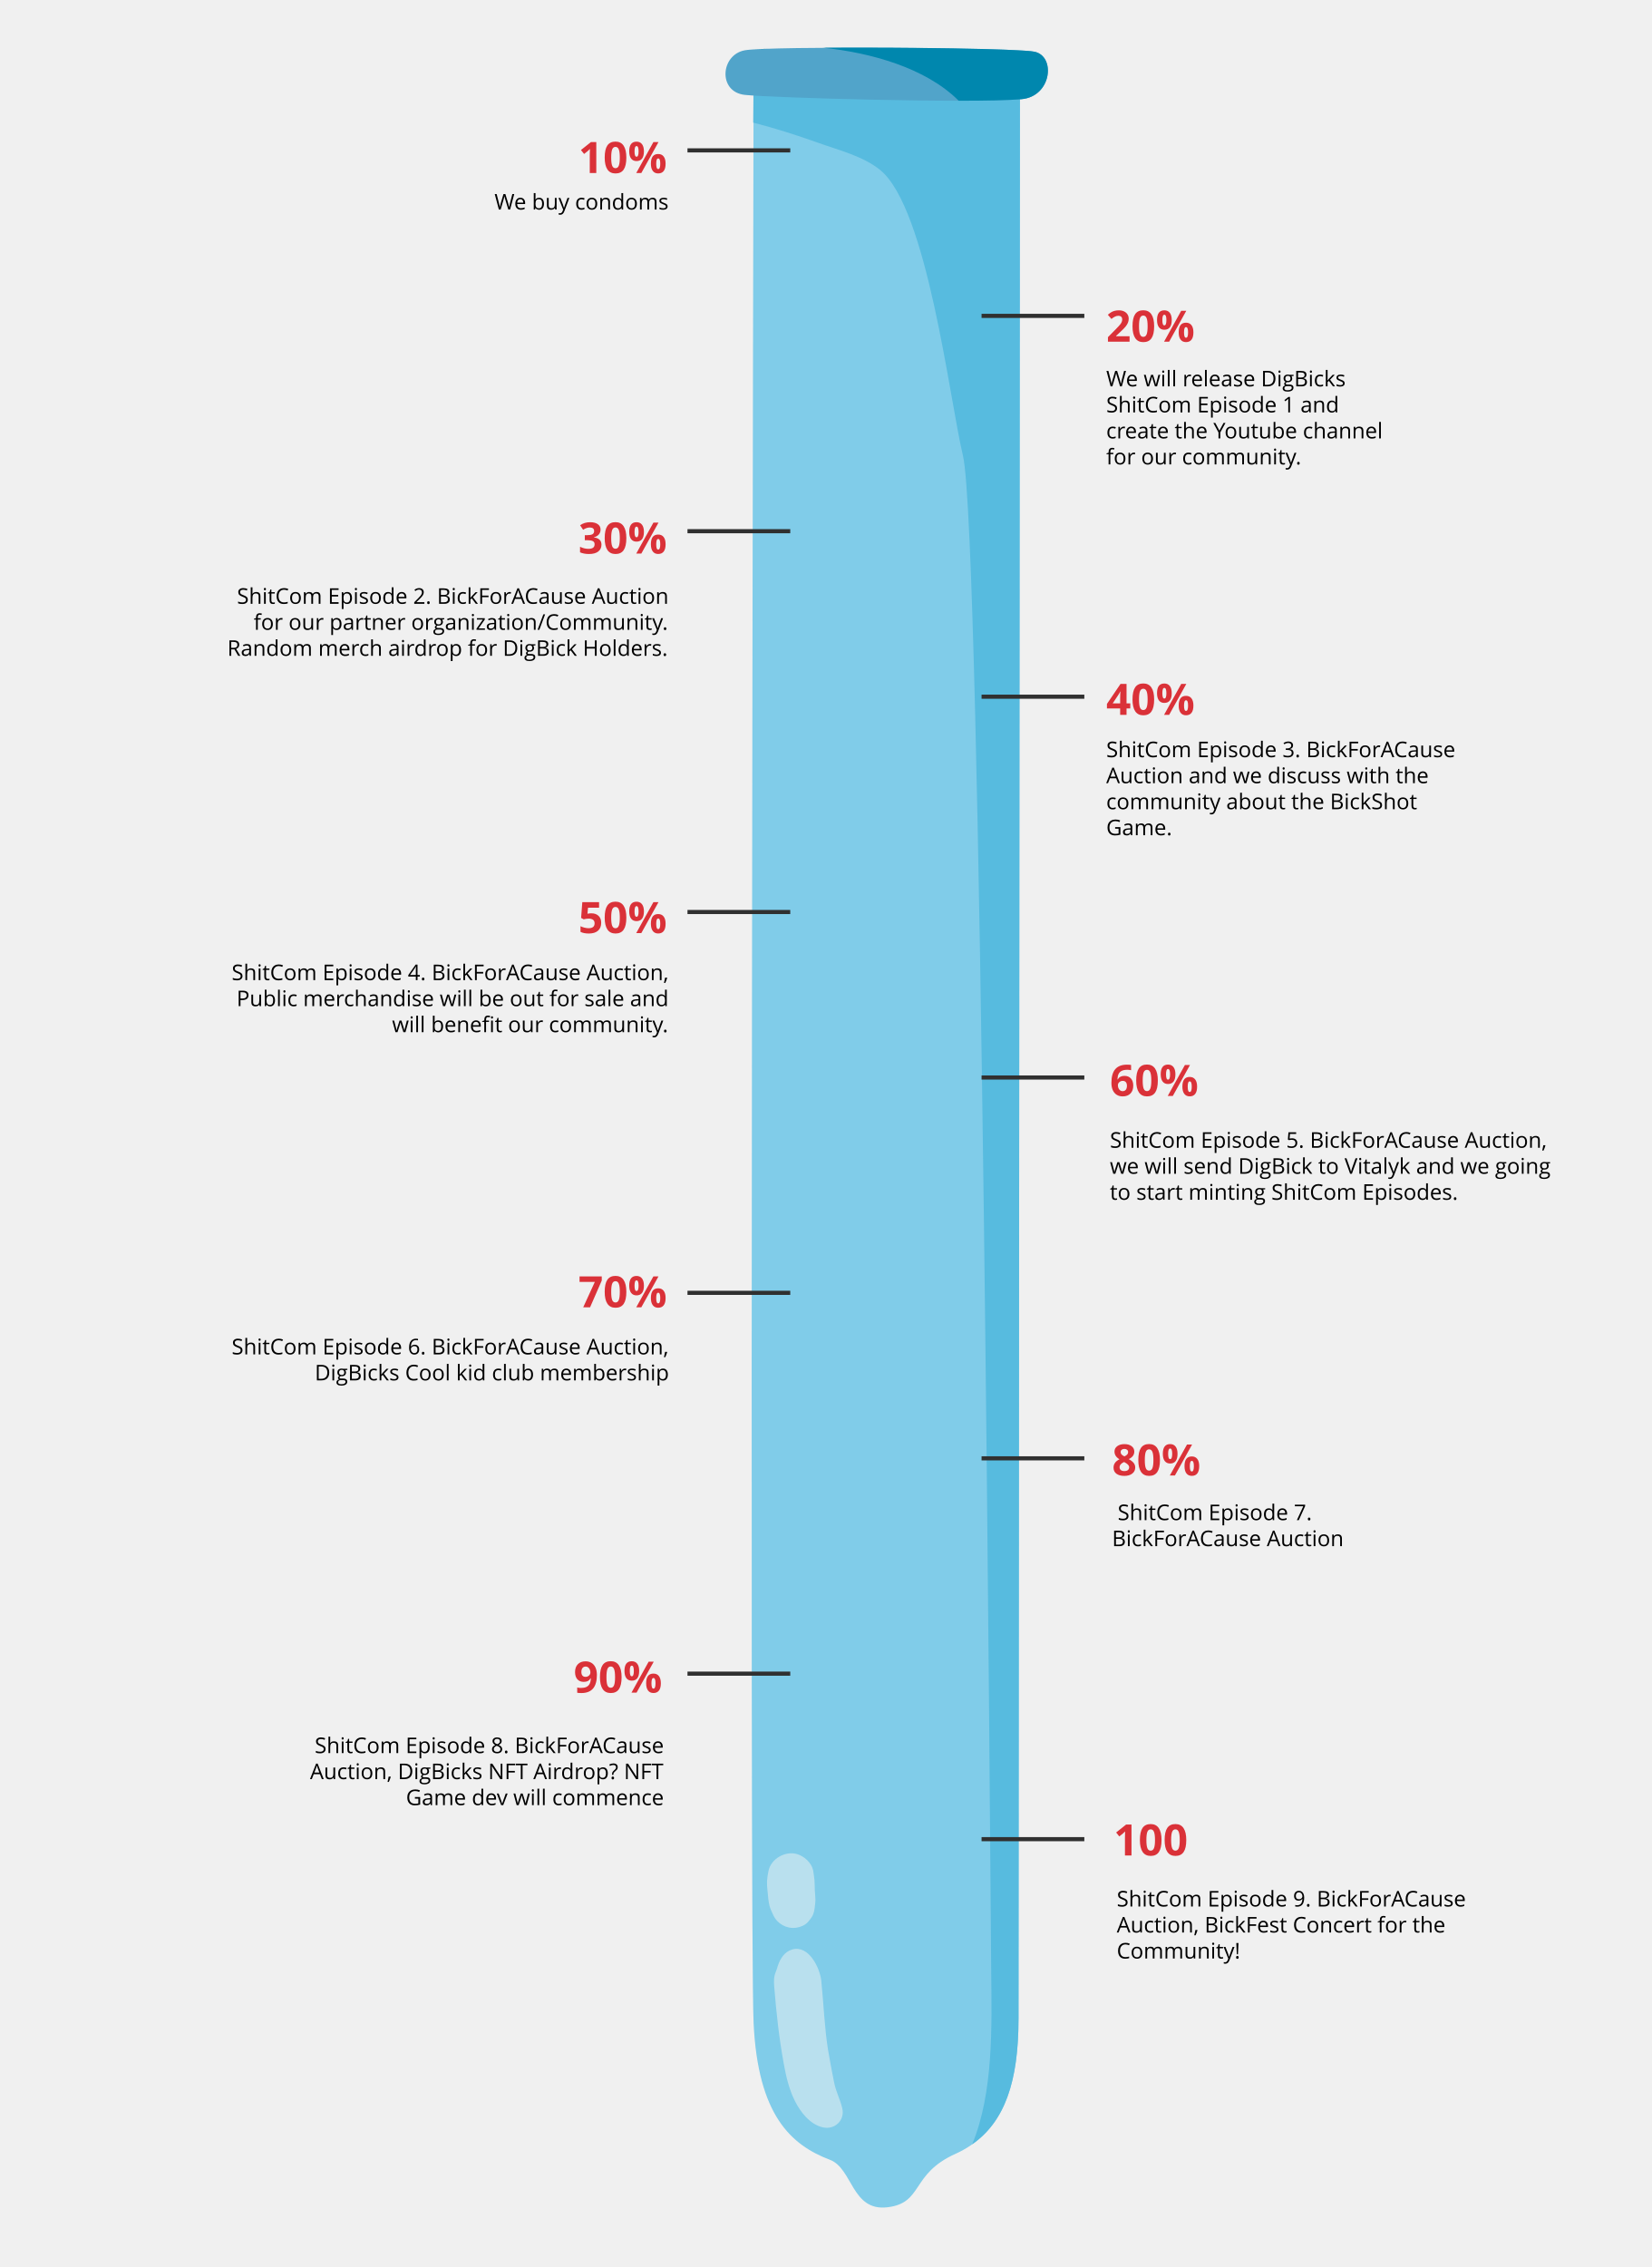
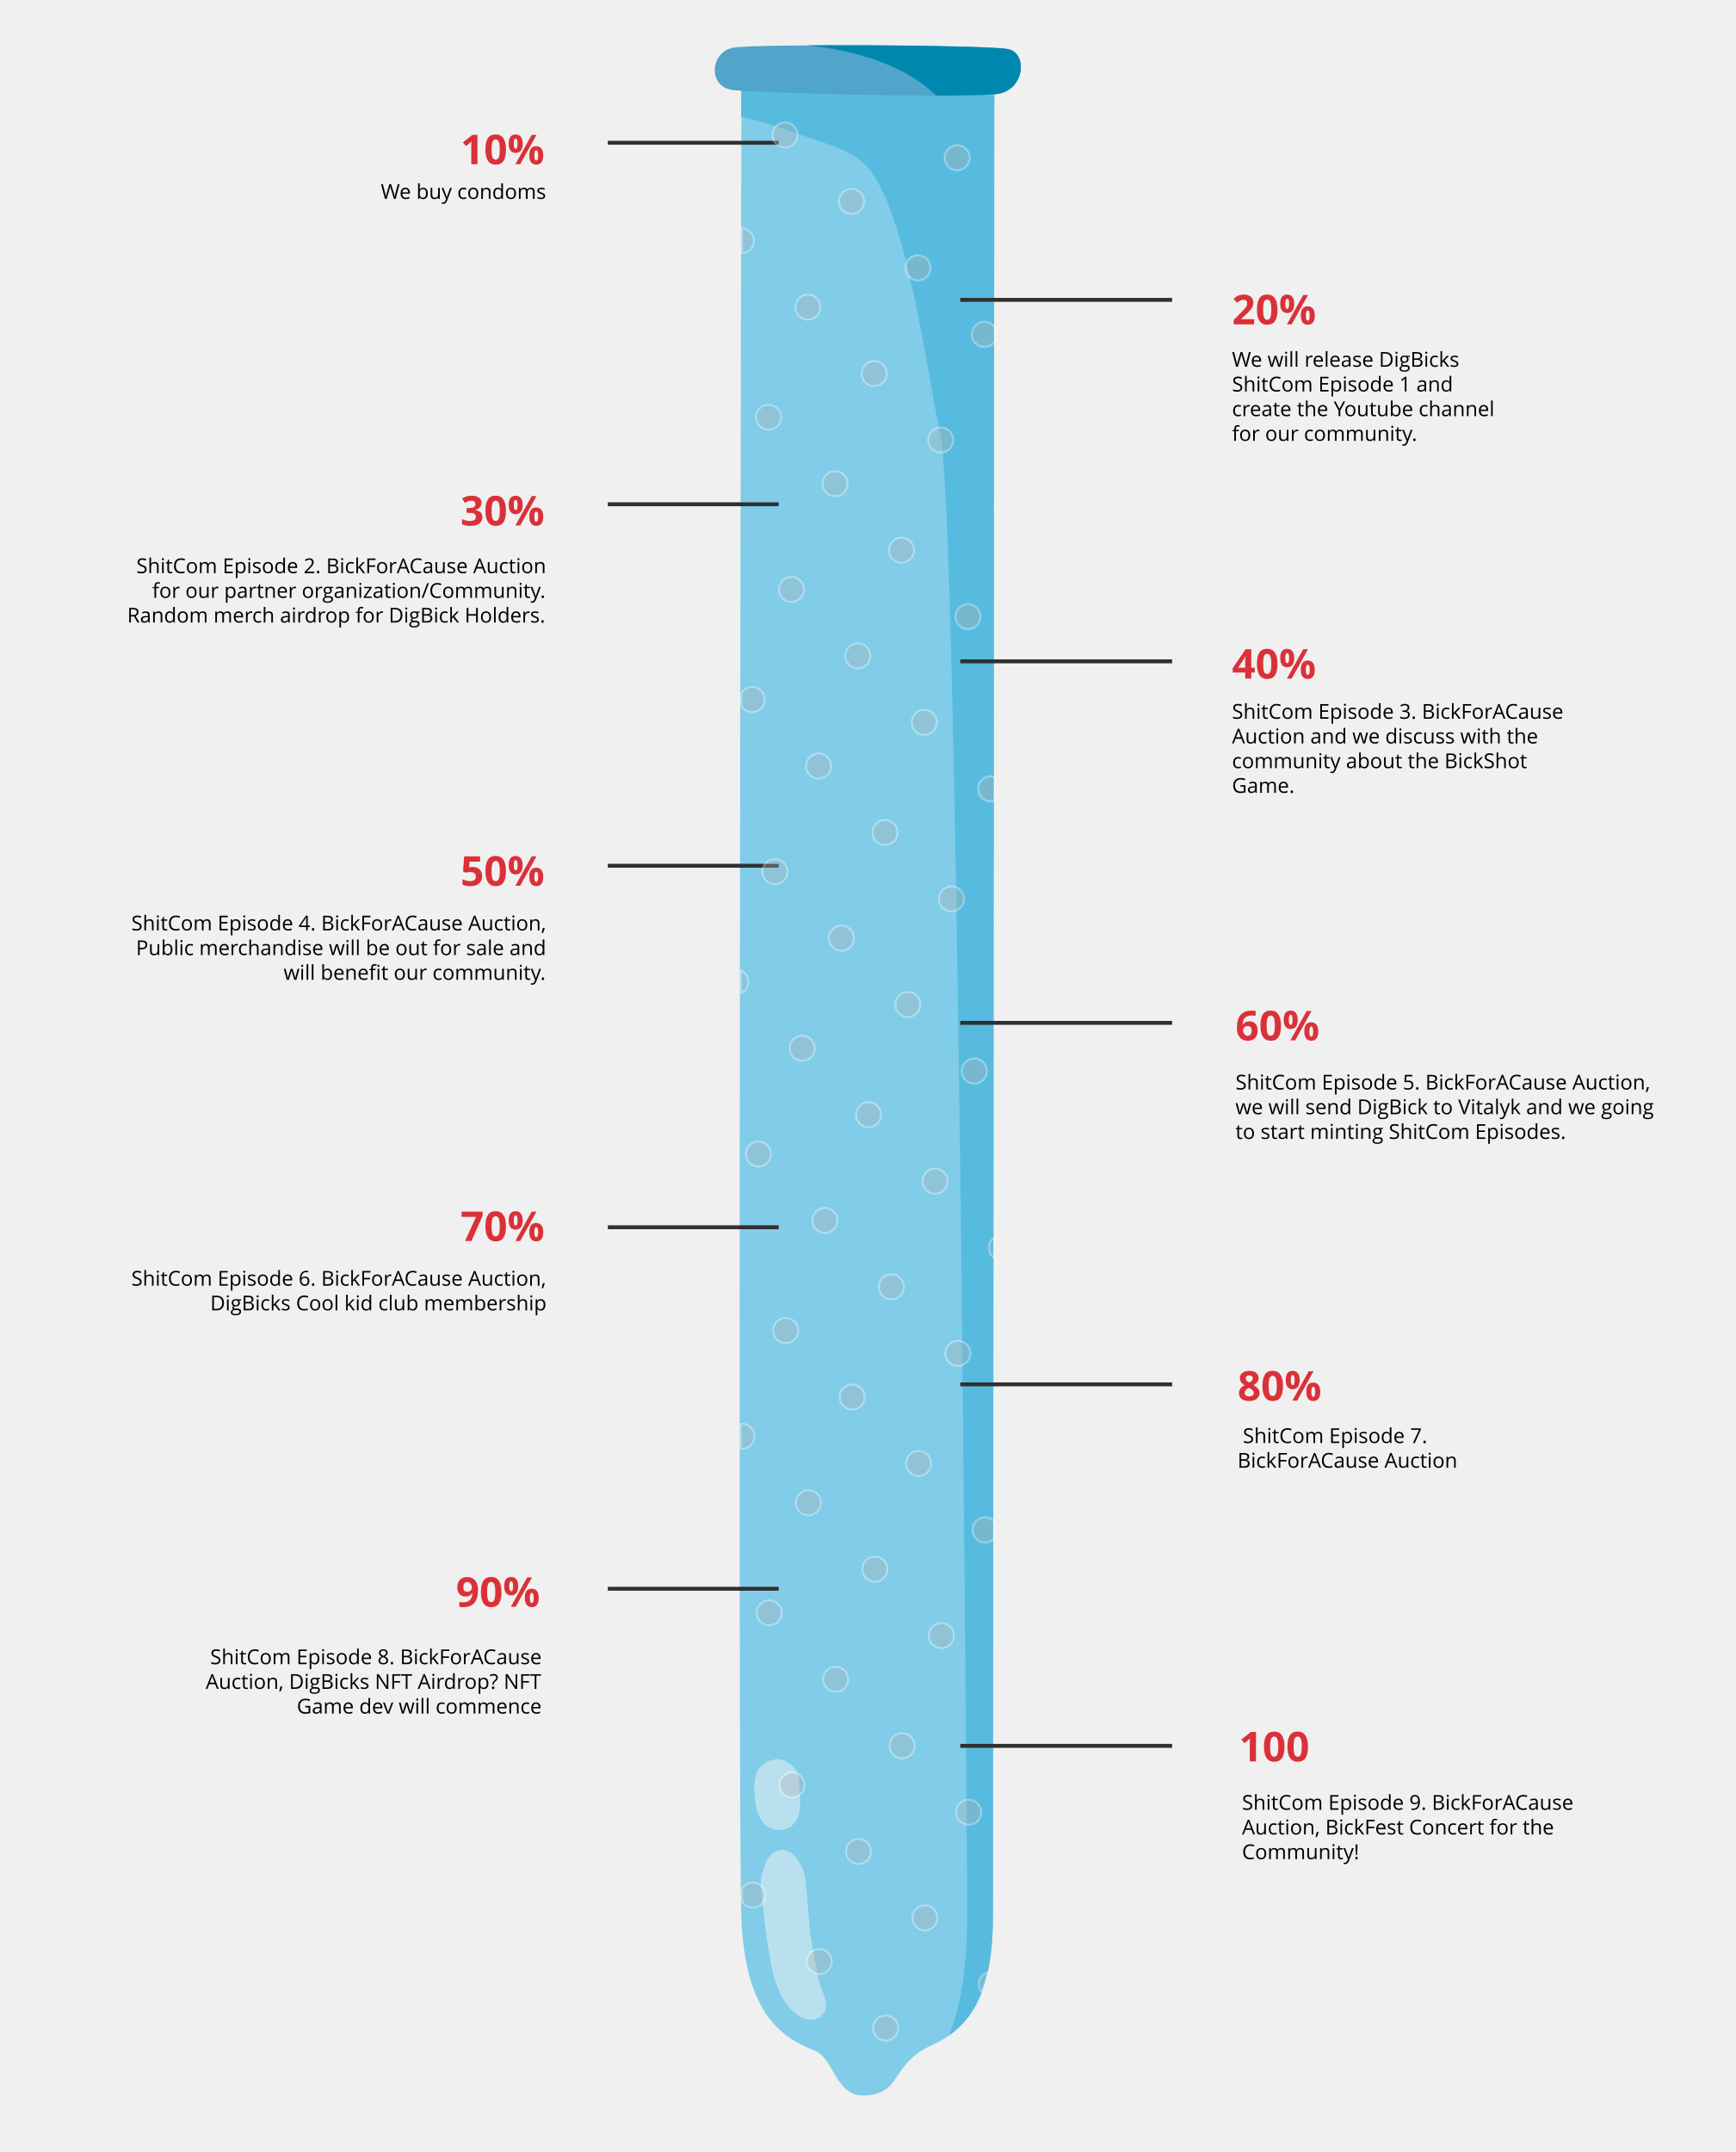
- <svg xmlns="http://www.w3.org/2000/svg" id="Layer_1" data-name="Layer 1" viewBox="0 0 1600 2196.26">
+ <svg xmlns="http://www.w3.org/2000/svg" id="Layer_1" data-name="Layer 1" viewBox="0 0 1771.57 2196.26">
  <defs>
-     <style>.cls-1{fill:#80cce9;}.cls-2{fill:#57bbdf;}.cls-3{fill:#51a4ca;}.cls-4{fill:#0087ae;}.cls-5{fill:#00888c;}.cls-6{fill:#b9e0ee;}.cls-7{font-size:21px;font-family:OpenSans, Open Sans;}.cls-8{font-size:42px;fill:#da3138;font-family:OpenSans-Bold, Open Sans;font-weight:700;}.cls-9{fill:none;stroke:#303030;stroke-miterlimit:10;stroke-width:4px;}</style>
+     <style>.cls-1{fill:#80cce9;}.cls-2{fill:#57bbdf;}.cls-3{fill:#51a4ca;}.cls-4{fill:#0087ae;}.cls-5{fill:#00888c;}.cls-6{fill:#b9e0ee;}.cls-7{font-size:21px;font-family:OpenSans, Open Sans;}.cls-8{font-size:42px;fill:#da3138;font-family:OpenSans-Bold, Open Sans;font-weight:700;}.cls-9{fill:none;stroke:#303030;stroke-width:4px;}.cls-11,.cls-9{stroke-miterlimit:10;}.cls-10{opacity:0.35;}.cls-11{fill:#b2b2b2;stroke:#fff;stroke-width:2px;}</style>
  </defs>
-   <path class="cls-1" d="M988.24,80.74s-1.39,1803.75-1.39,1874.9-18.14,111.6-61.39,131.13-30.69,47.43-65.56,51.62-33.63-37.62-55.8-46c-37.81-14.37-69.75-43.25-73.94-132.53s0-1884.66,0-1884.66Z" />
-   <path class="cls-2" d="M729.79,118.79c21.13,5.43,41.54,11.9,63.3,19.68,19.6,7,43.15,12.81,59.61,26.13,45.94,37.16,67.19,222.1,80.3,276.79,18.22,76,26.61,1392.2,27.4,1470.23.52,51.12,2.28,115.88-18.45,165.77,31.39-22,44.9-60.45,44.9-121.75,0-71.15,1.39-1874.9,1.39-1874.9L730.16,75.16S730,91.61,729.79,118.79Z" />
-   <path class="cls-3" d="M989.64,96.09c29.48-2.53,33.48-41.85,12.55-46s-256.68-5.58-280.4-1.39-26.5,40.45,0,43.24S940.81,100.27,989.64,96.09Z" />
-   <path class="cls-4" d="M797.53,46.25c45.3,4.68,99.23,19.18,131.34,51.34,26.22,0,48.24-.43,60.77-1.5,29.48-2.53,33.48-41.85,12.55-46C988.07,47.23,876.14,45.68,797.53,46.25Z" />
-   <path class="cls-5" d="M745.3,47.15c-6,.2-11.08.43-15.11.69C735.12,47.77,740.25,47.5,745.3,47.15Z" />
-   <path class="cls-6" d="M750.14,1924.57c2,25,4.71,50,9.23,74.62,2.32,12.7,5,24.52,10.8,36.18,5.45,11,14.84,23,27.39,25.66,11.35,2.42,21.27-7,18.53-18.53-2.17-9.14-6-15.44-8-25.45-2-10.34-4.11-20.7-5.79-31.1-3.34-20.62-4.25-44.28-6.53-66.79-1.26-12.44-12-35-28.06-30.54-7.59,2.09-11.82,9-14.13,16-1.25,3.76-.55,2.49-1.91,5.7C749.68,1915,749.72,1919.56,750.14,1924.57Z" />
-   <path class="cls-6" d="M743.64,1831.75c.49,4.82.78,9.86,1.93,14.56.77,3.14,2.46,6.23,3.72,9.17a21.31,21.31,0,0,0,22,12.11c4.19-.57,8.57-2.29,11.5-5.51a34.53,34.53,0,0,0,3.89-5.12c2.24-3.69,2.57-7.45,3-11.57.15-1.54.4-3.13.41-4.67,0-3.12-.49-6.28-.61-9.4-.06-1.57-.09-3.14-.1-4.71a67.29,67.29,0,0,0-.89-10.43c-.21-1.36-.33-2.77-.61-4.11-1.52-7.43-8.9-14.12-16.17-16-11.25-2.9-24.7,4.81-27.1,16.4a72.38,72.38,0,0,0-1.43,9.83A60.93,60.93,0,0,0,743.64,1831.75Z" />
-   <text class="cls-7" transform="translate(479.09 203)">We buy condoms</text>
-   <text class="cls-8" transform="translate(560.41 167.64)">10%</text>
-   <text class="cls-7" transform="translate(229.59 584.96)">ShitCom Episode 2. BickForACause Auction <tspan x="16.16" y="25.2">for our partner organization/Community. </tspan>
+   <path class="cls-1" d="M1014.89,80.74s-1.39,1803.75-1.39,1874.9-18.14,111.6-61.38,131.13-30.69,47.43-65.57,51.62-33.63-37.62-55.8-46C792.94,2078,761,2049.1,756.81,1959.82s0-1884.66,0-1884.66Z" />
+   <path class="cls-2" d="M756.44,118.79c21.13,5.43,41.54,11.9,63.3,19.68,19.6,7,43.15,12.81,59.62,26.13,45.93,37.16,67.18,222.1,80.29,276.79,18.22,76,26.61,1392.2,27.4,1470.23.52,51.12,2.28,115.88-18.45,165.77,31.39-22,44.9-60.45,44.9-121.75,0-71.15,1.39-1874.9,1.39-1874.9L756.81,75.16S756.66,91.61,756.44,118.79Z" />
+   <path class="cls-3" d="M1016.29,96.09c29.48-2.53,33.48-41.85,12.55-46s-256.68-5.58-280.4-1.39-26.5,40.45,0,43.24S967.46,100.27,1016.29,96.09Z" />
+   <path class="cls-4" d="M824.18,46.25c45.3,4.68,99.23,19.18,131.35,51.34,26.21,0,48.23-.43,60.76-1.5,29.48-2.53,33.48-41.85,12.55-46C1014.72,47.23,902.79,45.68,824.18,46.25Z" />
+   <path class="cls-5" d="M772,47.15c-6,.2-11.08.43-15.1.69C761.77,47.77,766.9,47.5,772,47.15Z" />
+   <path class="cls-6" d="M776.79,1924.57c2.05,25,4.71,50,9.23,74.62,2.33,12.7,5,24.52,10.8,36.18,5.46,11,14.84,23,27.39,25.66,11.35,2.42,21.27-7,18.53-18.53-2.17-9.14-6-15.44-8-25.45-2-10.34-4.11-20.7-5.79-31.1-3.34-20.62-4.25-44.28-6.53-66.79-1.25-12.44-12-35-28.06-30.54-7.59,2.09-11.82,9-14.13,16-1.25,3.76-.55,2.49-1.9,5.7C776.33,1915,776.38,1919.56,776.79,1924.57Z" />
+   <path class="cls-6" d="M770.29,1831.75c.49,4.82.78,9.86,1.93,14.56.77,3.14,2.46,6.23,3.73,9.17a21.29,21.29,0,0,0,22,12.11c4.18-.57,8.56-2.29,11.49-5.51a34.6,34.6,0,0,0,3.9-5.12c2.23-3.69,2.57-7.45,3-11.57.15-1.54.41-3.13.41-4.67,0-3.12-.49-6.28-.61-9.4-.06-1.57-.09-3.14-.1-4.71a67.29,67.29,0,0,0-.89-10.43c-.21-1.36-.33-2.77-.61-4.11-1.52-7.43-8.9-14.12-16.17-16-11.25-2.9-24.7,4.81-27.1,16.4a72.38,72.38,0,0,0-1.43,9.83A62.19,62.19,0,0,0,770.29,1831.75Z" />
+   <text class="cls-7" transform="translate(388.68 203)">We buy condoms</text>
+   <text class="cls-8" transform="translate(470 167.64)">10%</text>
+   <text class="cls-7" transform="translate(139.18 584.96)">ShitCom Episode 2. BickForACause Auction <tspan x="16.16" y="25.2">for our partner organization/Community. </tspan>
    <tspan x="-9.35" y="50.4">Random merch airdrop for DigBick Holders.</tspan>
  </text>
-   <text class="cls-8" transform="translate(560.41 536.32)">30%</text>
-   <text class="cls-7" transform="translate(224.44 949.56)">ShitCom Episode 4. BickForACause Auction, <tspan x="4.76" y="25.2">Public merchandise will be out for sale and </tspan>
+   <text class="cls-8" transform="translate(470 536.32)">30%</text>
+   <text class="cls-7" transform="translate(134.04 949.56)">ShitCom Episode 4. BickForACause Auction, <tspan x="4.76" y="25.2">Public merchandise will be out for sale and </tspan>
    <tspan x="155.43" y="50.4">will benefit our community.</tspan>
  </text>
-   <text class="cls-8" transform="translate(560.41 903.98)">50%</text>
-   <text class="cls-7" transform="translate(224.44 1312.11)">ShitCom Episode 6. BickForACause Auction, <tspan x="80.53" y="25.2">DigBicks Cool kid club membership</tspan>
+   <text class="cls-8" transform="translate(470 903.98)">50%</text>
+   <text class="cls-7" transform="translate(134.04 1312.11)">ShitCom Episode 6. BickForACause Auction, <tspan x="80.53" y="25.2">DigBicks Cool kid club membership</tspan>
  </text>
-   <text class="cls-8" transform="translate(560.41 1266.54)">70%</text>
-   <text class="cls-7" transform="translate(304.92 1698.41)">ShitCom Episode 8. BickForACause <tspan x="-4.56" y="25.2">Auction, DigBicks NFT Airdrop? NFT </tspan>
+   <text class="cls-8" transform="translate(470 1266.54)">70%</text>
+   <text class="cls-7" transform="translate(214.52 1698.41)">ShitCom Episode 8. BickForACause <tspan x="-4.56" y="25.2">Auction, DigBicks NFT Airdrop? NFT </tspan>
    <tspan x="88.43" y="50.4">Game dev will commence</tspan>
  </text>
-   <text class="cls-8" transform="translate(555.81 1639.81)">90%</text>
-   <text class="cls-7" transform="translate(1071.81 374.32)">We will release DigBicks <tspan x="0" y="25.2">ShitCom Episode 1 and </tspan>
+   <text class="cls-8" transform="translate(465.41 1639.81)">90%</text>
+   <text class="cls-7" transform="translate(1257.49 374.32)">We will release DigBicks <tspan x="0" y="25.2">ShitCom Episode 1 and </tspan>
    <tspan x="0" y="50.4">create the Youtube channel </tspan>
    <tspan x="0" y="75.6">for our community.</tspan>
  </text>
-   <text class="cls-8" transform="translate(1071.81 331.05)">20%</text>
-   <text class="cls-7" transform="translate(1071.81 733.56)">ShitCom Episode 3. BickForACause <tspan x="0" y="25.2">Auction and we discuss with the </tspan>
+   <text class="cls-8" transform="translate(1257.49 331.05)">20%</text>
+   <text class="cls-7" transform="translate(1257.49 733.56)">ShitCom Episode 3. BickForACause <tspan x="0" y="25.2">Auction and we discuss with the </tspan>
    <tspan x="0" y="50.4">community about the BickShot </tspan>
    <tspan x="0" y="75.6">Game.</tspan>
  </text>
-   <text class="cls-8" transform="translate(1071.81 692.58)">40%</text>
-   <text class="cls-7" transform="translate(1075.38 1111.94)">ShitCom Episode 5. BickForACause Auction, <tspan x="0" y="25.2">we will send DigBick to Vitalyk and we going </tspan>
+   <text class="cls-8" transform="translate(1257.49 692.58)">40%</text>
+   <text class="cls-7" transform="translate(1261.06 1111.94)">ShitCom Episode 5. BickForACause Auction, <tspan x="0" y="25.2">we will send DigBick to Vitalyk and we going </tspan>
    <tspan x="0" y="50.4">to start minting ShitCom Episodes.</tspan>
  </text>
-   <text class="cls-8" transform="translate(1075.38 1061.77)">60%</text>
-   <text class="cls-7" transform="translate(1077.43 1472.7)">
+   <text class="cls-8" transform="translate(1261.06 1061.77)">60%</text>
+   <text class="cls-7" transform="translate(1263.11 1472.7)">
    <tspan xml:space="preserve"> ShitCom Episode 7. </tspan>
    <tspan x="0" y="25.2">BickForACause Auction</tspan>
  </text>
-   <text class="cls-8" transform="translate(1077.43 1429.43)">80%</text>
-   <text class="cls-7" transform="translate(1082.02 1847)">ShitCom Episode 9. BickForACause <tspan x="0" y="25.2">Auction, BickFest Concert for the </tspan>
+   <text class="cls-8" transform="translate(1263.11 1429.43)">80%</text>
+   <text class="cls-7" transform="translate(1267.7 1847)">ShitCom Episode 9. BickForACause <tspan x="0" y="25.2">Auction, BickFest Concert for the </tspan>
    <tspan x="0" y="50.4">Community!</tspan>
  </text>
-   <text class="cls-8" transform="translate(1078.96 1797.6)">100</text>
-   <line class="cls-9" x1="666.11" y1="145.68" x2="765.68" y2="145.68" />
-   <line class="cls-9" x1="666.11" y1="514.62" x2="765.68" y2="514.62" />
-   <line class="cls-9" x1="666.11" y1="883.55" x2="765.68" y2="883.55" />
-   <line class="cls-9" x1="666.11" y1="1252.49" x2="765.68" y2="1252.49" />
-   <line class="cls-9" x1="666.11" y1="1621.43" x2="765.68" y2="1621.43" />
-   <line class="cls-9" x1="951.04" y1="306.02" x2="1050.62" y2="306.02" />
-   <line class="cls-9" x1="951.04" y1="674.96" x2="1050.62" y2="674.96" />
-   <line class="cls-9" x1="951.04" y1="1043.89" x2="1050.62" y2="1043.89" />
-   <line class="cls-9" x1="951.04" y1="1412.83" x2="1050.62" y2="1412.83" />
-   <line class="cls-9" x1="951.04" y1="1781.77" x2="1050.62" y2="1781.77" />
+   <text class="cls-8" transform="translate(1264.64 1797.6)">100</text>
+   <line class="cls-9" x1="620.4" y1="145.68" x2="794.77" y2="145.68" />
+   <line class="cls-9" x1="620.4" y1="514.62" x2="794.77" y2="514.62" />
+   <line class="cls-9" x1="620.4" y1="883.55" x2="794.77" y2="883.55" />
+   <line class="cls-9" x1="620.4" y1="1252.49" x2="794.77" y2="1252.49" />
+   <line class="cls-9" x1="620.4" y1="1621.43" x2="794.77" y2="1621.43" />
+   <line class="cls-9" x1="980.13" y1="306.02" x2="1196.4" y2="306.02" />
+   <line class="cls-9" x1="980.13" y1="674.96" x2="1196.4" y2="674.96" />
+   <line class="cls-9" x1="980.13" y1="1043.89" x2="1196.4" y2="1043.89" />
+   <line class="cls-9" x1="980.13" y1="1412.83" x2="1196.4" y2="1412.83" />
+   <line class="cls-9" x1="980.13" y1="1781.77" x2="1196.4" y2="1781.77" />
+   <g class="cls-10">
+     <path class="cls-11" d="M759.32,1943.13a12.79,12.79,0,1,0,0-18.09,12.59,12.59,0,0,0-2.14,2.85c.06,4.75.12,9,.19,12.71A12.31,12.31,0,0,0,759.32,1943.13Z" />
+     <path class="cls-11" d="M845.22,2011a12.78,12.78,0,1,0-18.08,0A12.77,12.77,0,0,0,845.22,2011Z" />
+     <path class="cls-11" d="M913.05,2060.69a12.79,12.79,0,1,0,0,18.08A12.78,12.78,0,0,0,913.05,2060.69Z" />
+     <circle class="cls-11" cx="808.41" cy="1821.7" r="12.79" />
+     <circle class="cls-11" cx="876.23" cy="1889.52" r="12.79" />
+     <circle class="cls-11" cx="944.05" cy="1957.34" r="12.79" />
+     <path class="cls-11" d="M1002.83,2016.12a12.79,12.79,0,0,0-1.15,16.75,135.23,135.23,0,0,0,6.5-19.95A12.71,12.71,0,0,0,1002.83,2016.12Z" />
+     <circle class="cls-11" cx="785.15" cy="1646" r="12.79" />
+     <path class="cls-11" d="M862,1722.87a12.79,12.79,0,1,0-18.09,0A12.8,12.8,0,0,0,862,1722.87Z" />
+     <circle class="cls-11" cx="920.8" cy="1781.65" r="12.79" />
+     <path class="cls-11" d="M997.66,1858.51a12.78,12.78,0,1,0-18.08,0A12.77,12.77,0,0,0,997.66,1858.51Z" />
+     <path class="cls-11" d="M766.42,1474.83a12.78,12.78,0,0,0-10.5-21.73v25.39A12.75,12.75,0,0,0,766.42,1474.83Z" />
+     <circle class="cls-11" cx="825.2" cy="1533.61" r="12.79" />
+     <circle class="cls-11" cx="893.02" cy="1601.44" r="12.79" />
+     <circle class="cls-11" cx="960.85" cy="1669.26" r="12.79" />
+     <circle class="cls-11" cx="801.95" cy="1357.92" r="12.79" />
+     <circle class="cls-11" cx="869.77" cy="1425.74" r="12.79" />
+     <circle class="cls-11" cx="937.59" cy="1493.57" r="12.79" />
+     <path class="cls-11" d="M1014.46,1552.35a12.79,12.79,0,1,0,0,18.08c.09-.09.17-.2.26-.29q0-8.69,0-17.49A3.85,3.85,0,0,0,1014.46,1552.35Z" />
+     <circle class="cls-11" cx="774.17" cy="1177.71" r="12.79" />
+     <path class="cls-11" d="M851,1254.57a12.79,12.79,0,1,0-18.09,0A12.79,12.79,0,0,0,851,1254.57Z" />
+     <path class="cls-11" d="M918.86,1322.4a12.79,12.79,0,1,0-18.09,0A12.8,12.8,0,0,0,918.86,1322.4Z" />
+     <circle class="cls-11" cx="977.64" cy="1381.18" r="12.79" />
+     <path class="cls-11" d="M760,993a12.78,12.78,0,0,0-3.76-2.59l0,23.29A12.78,12.78,0,0,0,760,993Z" />
+     <circle class="cls-11" cx="818.74" cy="1069.84" r="12.79" />
+     <circle class="cls-11" cx="886.56" cy="1137.66" r="12.79" />
+     <circle class="cls-11" cx="954.39" cy="1205.48" r="12.79" />
+     <path class="cls-11" d="M1013.17,1264.26a12.75,12.75,0,0,0,1.76,19.55q0-10.47,0-21A12.41,12.41,0,0,0,1013.17,1264.26Z" />
+     <path class="cls-11" d="M781.92,880.58a12.79,12.79,0,1,0,18.09,0A12.8,12.8,0,0,0,781.92,880.58Z" />
+     <circle class="cls-11" cx="858.79" cy="957.45" r="12.79" />
+     <circle class="cls-11" cx="926.61" cy="1025.27" r="12.79" />
+     <circle class="cls-11" cx="994.43" cy="1093.09" r="12.79" />
+     <path class="cls-11" d="M758.67,704.89a12.69,12.69,0,0,0-2.1,2.79q0,6.23,0,12.48a13,13,0,0,0,2.12,2.82,12.79,12.79,0,1,0,0-18.09Z" />
+     <circle class="cls-11" cx="835.54" cy="781.76" r="12.79" />
+     <path class="cls-11" d="M912.4,858.62a12.79,12.79,0,1,0-18.09,0A12.79,12.79,0,0,0,912.4,858.62Z" />
+     <circle class="cls-11" cx="971.18" cy="917.4" r="12.79" />
+     <circle class="cls-11" cx="807.76" cy="601.54" r="12.79" />
+     <circle class="cls-11" cx="875.58" cy="669.37" r="12.79" />
+     <circle class="cls-11" cx="943.41" cy="737.19" r="12.79" />
+     <path class="cls-11" d="M1015.29,817.13q0-12.15,0-24.23a12.78,12.78,0,1,0,0,24.23Z" />
+     <path class="cls-11" d="M775.46,416.81a12.79,12.79,0,1,0,18.09,0A12.8,12.8,0,0,0,775.46,416.81Z" />
+     <path class="cls-11" d="M843.29,484.63a12.79,12.79,0,1,0,18.08,0A12.78,12.78,0,0,0,843.29,484.63Z" />
+     <circle class="cls-11" cx="920.15" cy="561.5" r="12.79" />
+     <circle class="cls-11" cx="987.97" cy="629.32" r="12.79" />
+     <path class="cls-11" d="M757.37,258.4a12.78,12.78,0,0,0,.06-25.52Q757.4,245.26,757.37,258.4Z" />
+     <circle class="cls-11" cx="824.56" cy="313.46" r="12.79" />
+     <circle class="cls-11" cx="892.38" cy="381.28" r="12.79" />
+     <circle class="cls-11" cx="960.2" cy="449.11" r="12.79" />
+     <path class="cls-11" d="M1015.52,519.57v-5.3A12.79,12.79,0,0,0,1015.52,519.57Z" />
+     <circle class="cls-11" cx="801.3" cy="137.77" r="12.79" />
+     <circle class="cls-11" cx="869.12" cy="205.59" r="12.79" />
+     <circle class="cls-11" cx="936.95" cy="273.41" r="12.79" />
+     <path class="cls-11" d="M995.72,332.19a12.79,12.79,0,1,0,18.09,18.09,13.16,13.16,0,0,0,1.84-2.34q0-6.76,0-13.39a12.76,12.76,0,0,0-19.94-2.36Z" />
+     <circle class="cls-11" cx="976.99" cy="161.02" r="12.79" />
+   </g>
</svg>
